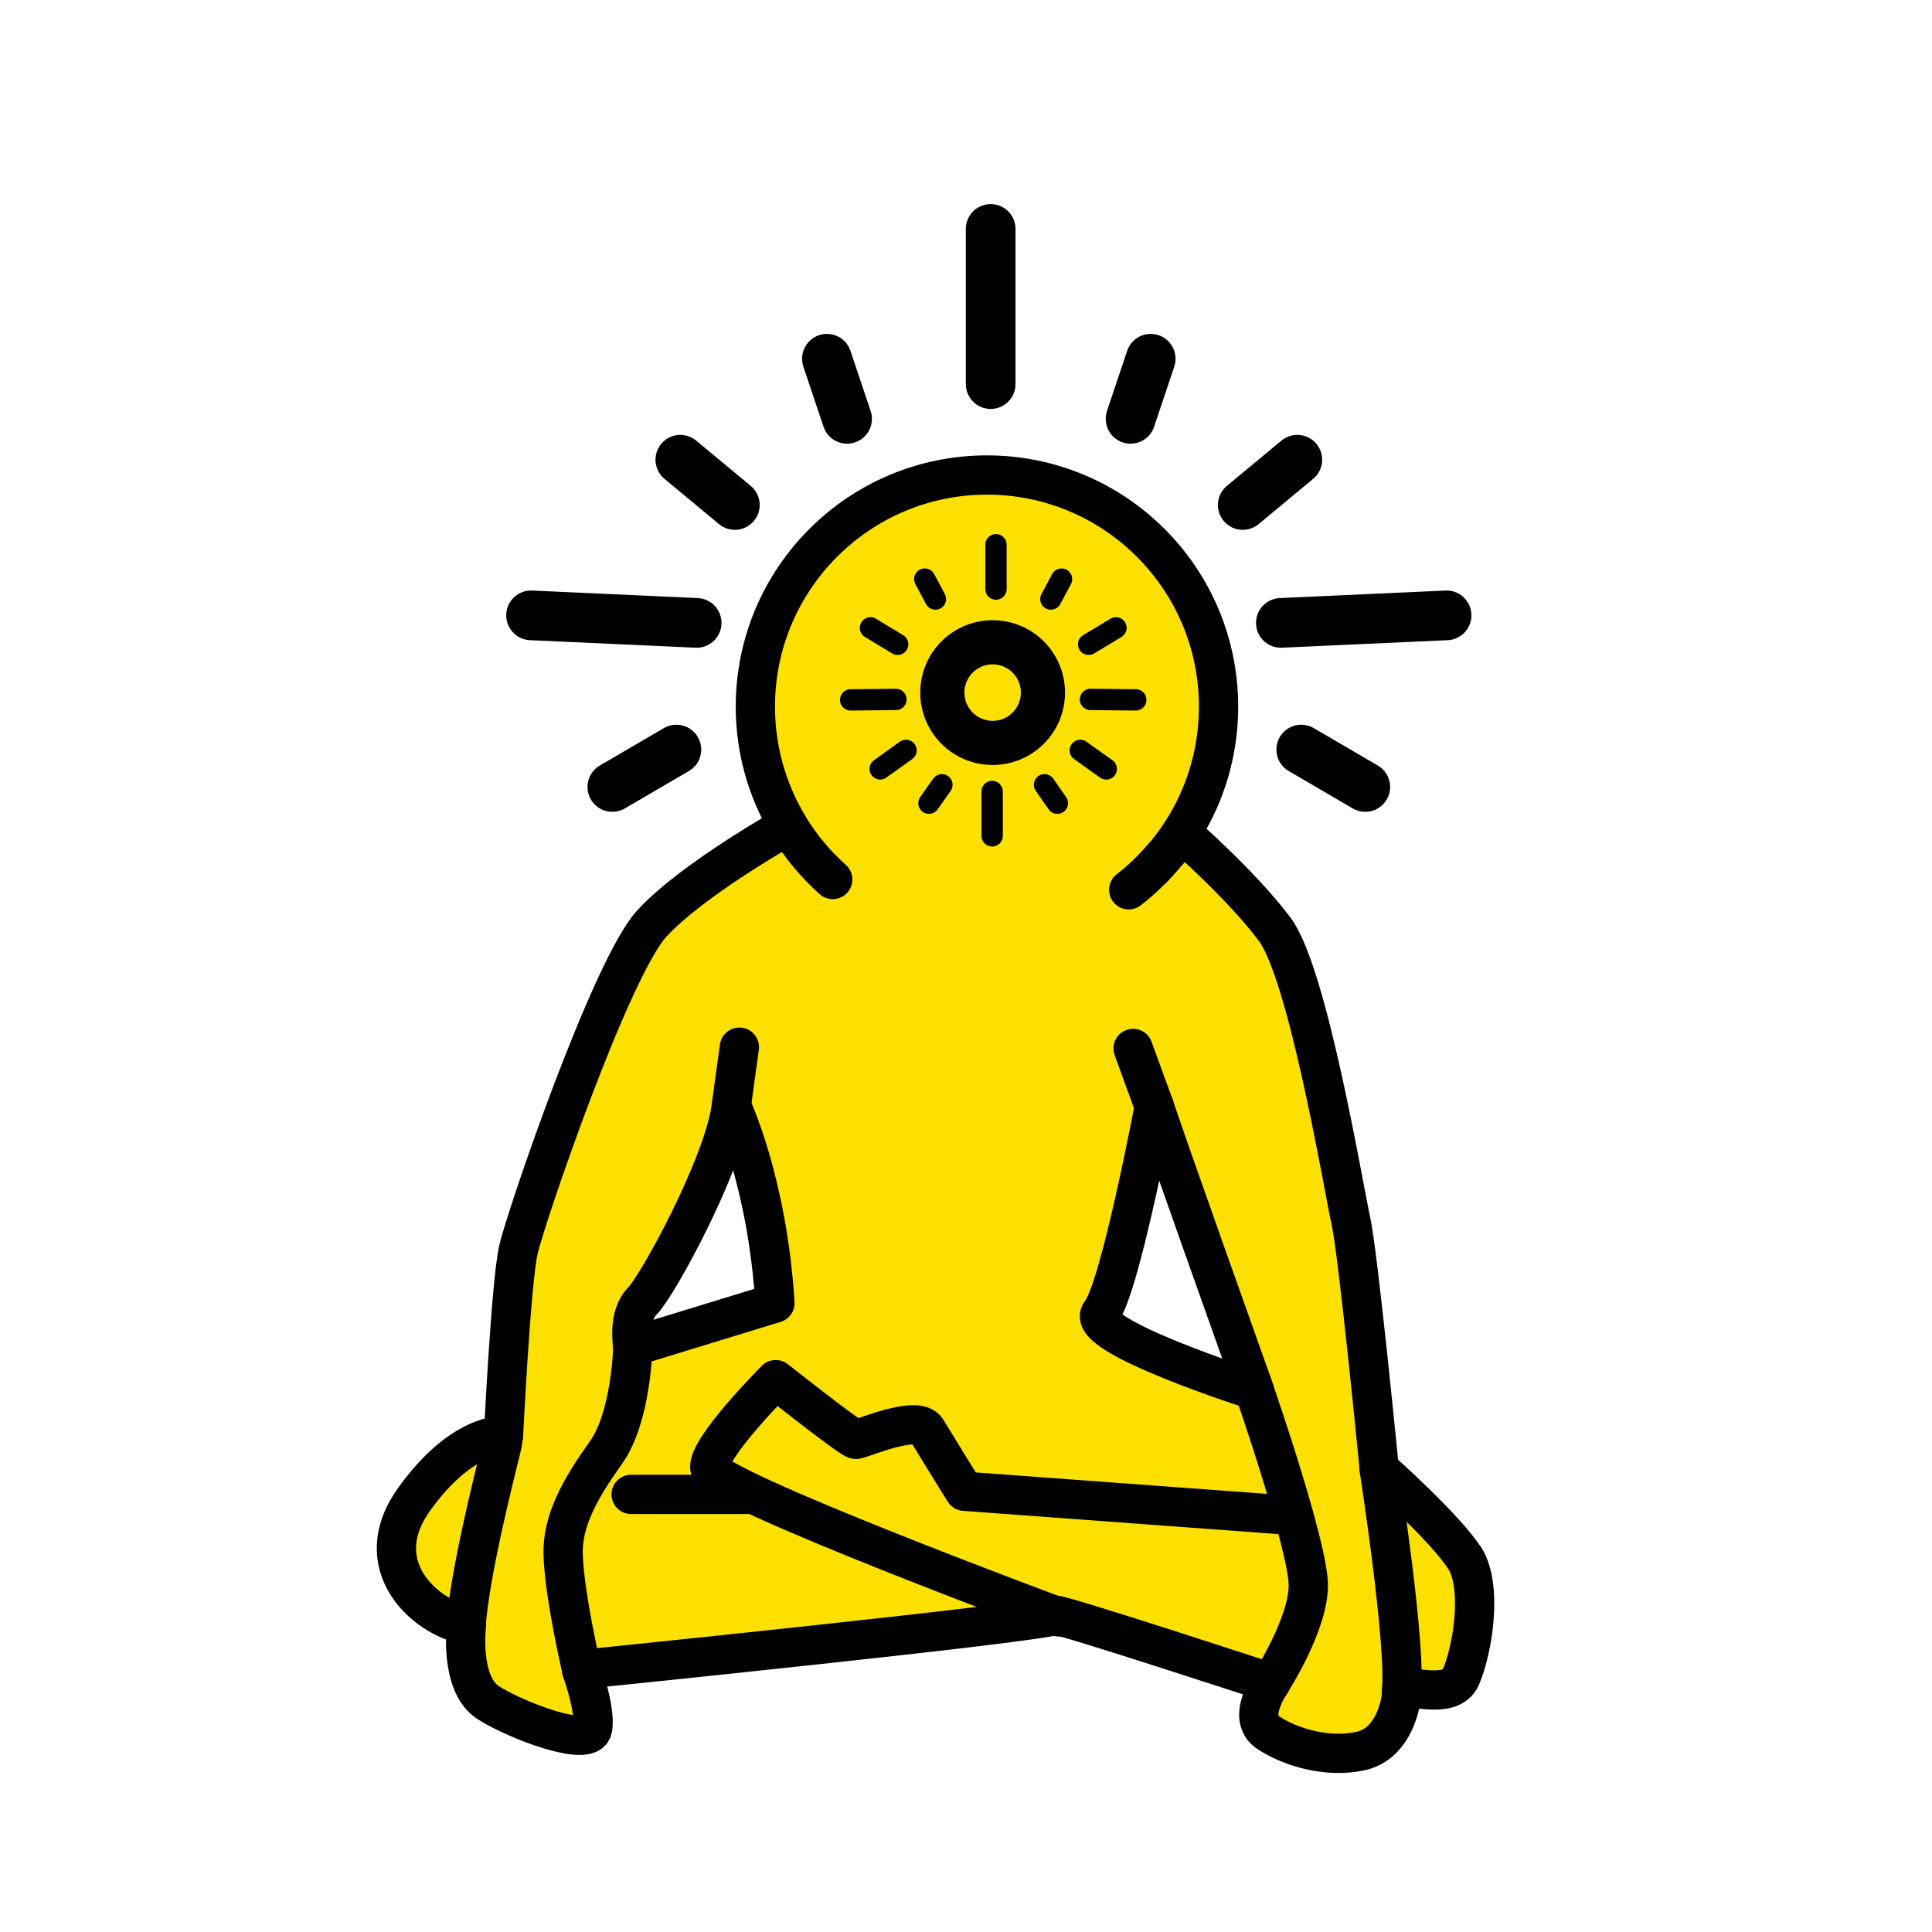
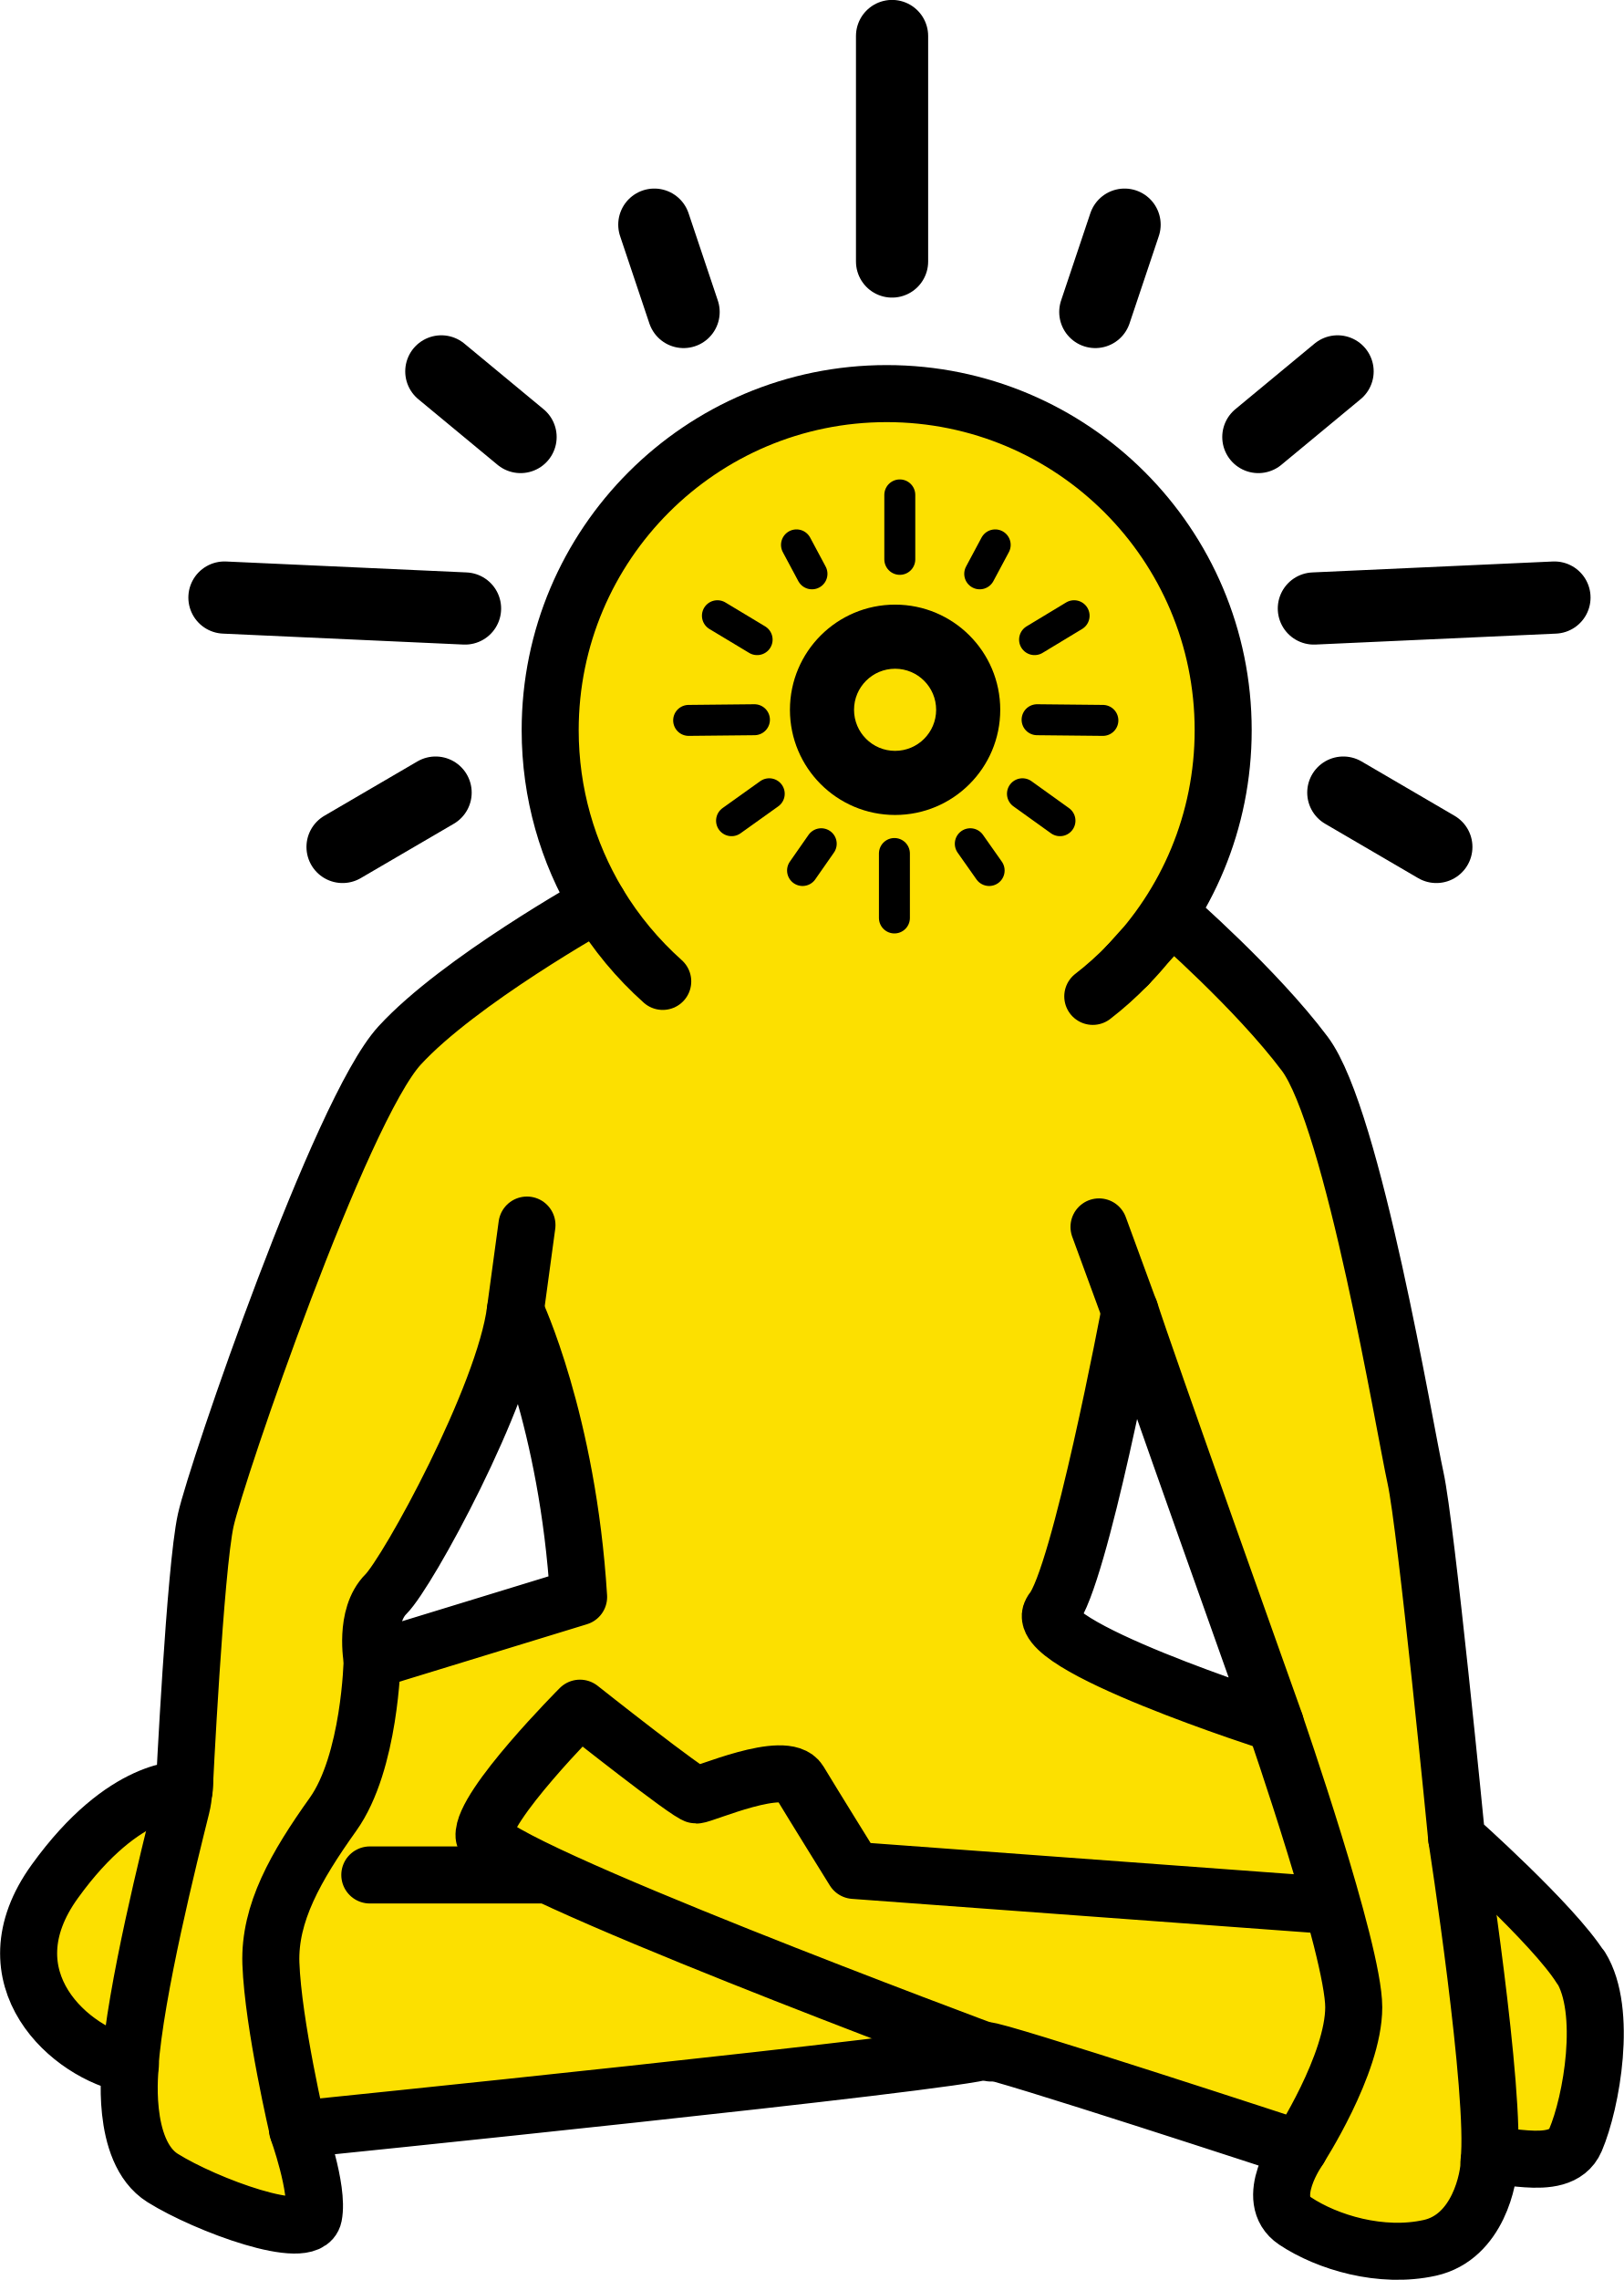
- <svg xmlns="http://www.w3.org/2000/svg" id="Layer_1" data-name="Layer 1" viewBox="0 0 166.84 166.84">
+ <svg xmlns="http://www.w3.org/2000/svg" id="Layer_1" data-name="Layer 1" viewBox="0 0 96.51 135.49">
  <defs>
    <style>
-       .cls-1, .cls-2, .cls-3 {
-         fill: none;
-       }
- 
-       .cls-2, .cls-4, .cls-5, .cls-6, .cls-3, .cls-7 {
+       .cls-1, .cls-2, .cls-3, .cls-4, .cls-5, .cls-6 {
        stroke: #000;
        stroke-linecap: round;
        stroke-linejoin: round;
      }

-       .cls-2, .cls-4, .cls-7 {
+       .cls-1, .cls-2, .cls-6 {
        stroke-width: 3.39px;
      }

-       .cls-4, .cls-5 {
+       .cls-1, .cls-5 {
+         fill: none;
+       }
+ 
+       .cls-2, .cls-3 {
        fill: #4b9dd6;
      }

-       .cls-5 {
+       .cls-3 {
        stroke-width: 4.29px;
      }

-       .cls-6, .cls-3 {
+       .cls-4, .cls-5 {
        stroke-width: 1.84px;
      }

-       .cls-7, .cls-8 {
+       .cls-6, .cls-7 {
        fill: #fce000;
      }
    </style>
  </defs>
-   <rect class="cls-1" width="166.84" height="166.84" />
+   <path class="cls-6" d="M93.95,116.93c-1.6-2.56-7.37-7.69-7.37-7.69,0,0-1.81-18.54-2.45-21.43-.64-2.88-3.7-21.35-6.58-25.19s-7.89-8.2-7.89-8.2l-2.63,2.93c3.51-3.6,5.67-8.53,5.67-13.96,0-11.05-8.96-20-20-20s-20,8.96-20,20c0,3.76,1.04,7.27,2.84,10.28-.04.02-8.27,4.62-11.79,8.46-3.53,3.85-10.88,25.32-11.52,28.2-.64,2.88-1.28,16.02-1.28,16.02,0,0-3.53-.32-7.69,5.45-4.17,5.77.96,10.26,4.49,10.9,0,0-.64,5.13,1.92,6.73,2.56,1.6,8.65,3.85,8.97,2.24.32-1.6-.96-5.13-.96-5.13,0,0,39.31-4,40.94-4.68.35-.15,18.59,5.83,18.59,5.83,0,0-2.16,3.01-.24,4.29,1.92,1.28,5.13,2.24,8.01,1.6s3.53-4.17,3.53-5.13,4.17.96,5.13-1.28c.96-2.24,1.92-7.69.32-10.26ZM22.12,98.66s-.49-2.62.82-3.93c1.31-1.31,7.04-11.78,7.69-16.85,0,0,3.11,6.54,3.76,17.02l-12.27,3.76ZM62.54,95.71c1.64-1.96,4.62-17.81,4.62-17.81.65,2.13,8.64,24.52,8.64,24.52,0,0-14.89-4.74-13.25-6.71Z" />
+   <path class="cls-1" d="M67.03,57.35c-.65.67-1.34,1.29-2.08,1.86" />
+   <path class="cls-1" d="M39.39,58.32c-1.49-1.33-2.78-2.88-3.82-4.6" />
+   <path class="cls-1" d="M22.12,98.66s-.12,6.07-2.33,9.16c-2.21,3.1-3.79,5.87-3.69,8.85.13,3.63,1.62,9.96,1.62,9.96" />
+   <path class="cls-1" d="M10.97,105.89s-.03.86-.19,1.48c-.69,2.78-2.75,10.96-3.06,15.44" />
+   <path class="cls-1" d="M58.89,122s-29.99-11.13-30.12-12.89,5.7-7.6,5.7-7.6c0,0,6.51,5.16,6.92,5.16s5.29-2.17,6.11-.81,3.26,5.29,3.26,5.29l27.68,2.04" />
+   <line class="cls-1" x1="21.98" y1="111.42" x2="32.29" y2="111.42" />
+   <path class="cls-1" d="M75.79,102.42s4.67,13.47,4.67,16.86-3.26,8.41-3.26,8.41" />
+   <path class="cls-1" d="M86.58,109.24s2.37,15.25,1.92,19.23" />
+   <circle class="cls-4" cx="53.2" cy="42.18" r="5.33" />
+   <circle class="cls-7" cx="53.2" cy="42.18" r="2.44" />
+   <line class="cls-5" x1="53.16" y1="50.72" x2="53.16" y2="54.55" />
+   <line class="cls-5" x1="53.48" y1="29.41" x2="53.48" y2="33.24" />
  <g>
-     <path class="cls-7" d="M126.48,134.56c-1.6-2.56-7.37-7.69-7.37-7.69,0,0-1.81-18.54-2.45-21.43-.64-2.88-3.7-21.35-6.58-25.19s-7.89-8.2-7.89-8.2l-2.63,2.93c3.51-3.6,5.67-8.53,5.67-13.96,0-11.05-8.96-20-20-20s-20,8.96-20,20c0,3.76,1.04,7.27,2.84,10.28-.04.02-8.27,4.62-11.79,8.46-3.53,3.85-10.88,25.32-11.52,28.2-.64,2.88-1.28,16.02-1.28,16.02,0,0-3.53-.32-7.69,5.45-4.17,5.77.96,10.26,4.49,10.9,0,0-.64,5.13,1.92,6.73,2.56,1.6,8.65,3.85,8.97,2.24.32-1.6-.96-5.13-.96-5.13,0,0,39.31-4,40.94-4.68.35-.15,18.59,5.83,18.59,5.83,0,0-2.16,3.01-.24,4.29,1.92,1.28,5.13,2.24,8.01,1.6s3.53-4.17,3.53-5.13,4.17.96,5.13-1.28c.96-2.24,1.92-7.69.32-10.26ZM54.65,116.29s-.49-2.62.82-3.93c1.31-1.31,7.04-11.78,7.69-16.85,0,0,3.11,6.54,3.76,17.02l-12.27,3.76ZM95.06,113.34c1.64-1.96,4.62-17.81,4.62-17.81.65,2.13,8.64,24.52,8.64,24.52,0,0-14.89-4.74-13.25-6.71Z" />
-     <path class="cls-2" d="M99.55,74.98c-.65.67-1.34,1.29-2.08,1.86" />
-     <path class="cls-2" d="M71.91,75.95c-1.49-1.33-2.78-2.88-3.82-4.6" />
-     <path class="cls-2" d="M54.65,116.29s-.12,6.07-2.33,9.16c-2.21,3.1-3.79,5.87-3.69,8.85.13,3.63,1.62,9.96,1.62,9.96" />
-     <path class="cls-2" d="M43.49,123.52s-.03.86-.19,1.48c-.69,2.78-2.75,10.96-3.06,15.44" />
-     <path class="cls-2" d="M91.41,139.63s-29.99-11.13-30.12-12.89,5.7-7.6,5.7-7.6c0,0,6.51,5.16,6.92,5.16s5.29-2.17,6.11-.81,3.26,5.29,3.26,5.29l27.68,2.04" />
-     <line class="cls-2" x1="54.5" y1="129.05" x2="64.82" y2="129.05" />
-     <path class="cls-2" d="M108.31,120.05s4.67,13.47,4.67,16.86-3.26,8.41-3.26,8.41" />
-     <path class="cls-2" d="M119.1,126.87s2.37,15.25,1.92,19.23" />
-     <circle class="cls-6" cx="85.72" cy="59.81" r="5.33" />
-     <circle class="cls-8" cx="85.72" cy="59.81" r="2.44" />
-     <line class="cls-3" x1="85.68" y1="68.35" x2="85.68" y2="72.18" />
-     <line class="cls-3" x1="86.01" y1="47.04" x2="86.01" y2="50.87" />
    <g>
-       <g>
-         <line class="cls-3" x1="90.2" y1="67.77" x2="91.31" y2="69.36" />
-         <line class="cls-3" x1="93.29" y1="64.8" x2="95.53" y2="66.4" />
-       </g>
-       <line class="cls-3" x1="90.75" y1="51.73" x2="91.67" y2="50.01" />
-       <line class="cls-3" x1="94.01" y1="55.64" x2="96.37" y2="54.22" />
-       <line class="cls-3" x1="98.08" y1="60.44" x2="94.17" y2="60.4" />
+       <line class="cls-5" x1="57.67" y1="50.14" x2="58.79" y2="51.73" />
+       <line class="cls-5" x1="60.77" y1="47.17" x2="63" y2="48.77" />
+     </g>
+     <line class="cls-5" x1="58.23" y1="34.1" x2="59.15" y2="32.38" />
+     <line class="cls-5" x1="61.49" y1="38.01" x2="63.84" y2="36.59" />
+     <line class="cls-5" x1="65.55" y1="42.81" x2="61.64" y2="42.77" />
+   </g>
+   <g>
+     <g>
+       <line class="cls-5" x1="48.81" y1="50.14" x2="47.7" y2="51.73" />
+       <line class="cls-5" x1="45.72" y1="47.17" x2="43.48" y2="48.77" />
+     </g>
+     <line class="cls-5" x1="48.26" y1="34.1" x2="47.34" y2="32.38" />
+     <line class="cls-5" x1="45" y1="38.01" x2="42.64" y2="36.59" />
+     <line class="cls-5" x1="40.93" y1="42.81" x2="44.84" y2="42.77" />
+   </g>
+   <g>
+     <g>
+       <line class="cls-3" x1="79.84" y1="47.1" x2="85.37" y2="50.33" />
+       <line class="cls-3" x1="78.09" y1="36.16" x2="92.39" y2="35.51" />
+       <line class="cls-3" x1="74.79" y1="25.97" x2="79.5" y2="22.07" />
+       <line class="cls-3" x1="65.1" y1="18.54" x2="66.84" y2="13.35" />
    </g>
    <g>
-       <g>
-         <line class="cls-3" x1="81.34" y1="67.77" x2="80.22" y2="69.36" />
-         <line class="cls-3" x1="78.24" y1="64.8" x2="76.01" y2="66.4" />
-       </g>
-       <line class="cls-3" x1="80.78" y1="51.73" x2="79.86" y2="50.01" />
-       <line class="cls-3" x1="77.52" y1="55.64" x2="75.17" y2="54.22" />
-       <line class="cls-3" x1="73.46" y1="60.44" x2="77.37" y2="60.4" />
+       <line class="cls-3" x1="25.89" y1="47.1" x2="20.36" y2="50.33" />
+       <line class="cls-3" x1="27.64" y1="36.16" x2="13.34" y2="35.51" />
+       <line class="cls-3" x1="30.94" y1="25.97" x2="26.23" y2="22.07" />
+       <line class="cls-3" x1="40.63" y1="18.54" x2="38.89" y2="13.35" />
    </g>
-     <g>
-       <g>
-         <line class="cls-5" x1="112.37" y1="64.73" x2="117.9" y2="67.96" />
-         <line class="cls-5" x1="110.61" y1="53.79" x2="124.92" y2="53.14" />
-         <line class="cls-5" x1="107.32" y1="43.61" x2="112.03" y2="39.7" />
-         <line class="cls-5" x1="97.63" y1="36.17" x2="99.37" y2="30.98" />
-       </g>
-       <g>
-         <line class="cls-5" x1="58.41" y1="64.73" x2="52.88" y2="67.96" />
-         <line class="cls-5" x1="60.16" y1="53.79" x2="45.86" y2="53.14" />
-         <line class="cls-5" x1="63.46" y1="43.61" x2="58.75" y2="39.7" />
-         <line class="cls-5" x1="73.15" y1="36.17" x2="71.41" y2="30.98" />
-       </g>
-       <line class="cls-5" x1="85.55" y1="33.17" x2="85.55" y2="19.77" />
-     </g>
-     <line class="cls-4" x1="63.15" y1="95.51" x2="63.85" y2="90.43" />
-     <line class="cls-4" x1="97.85" y1="90.54" x2="99.67" y2="95.53" />
+     <line class="cls-3" x1="53.02" y1="15.54" x2="53.02" y2="2.14" />
  </g>
+   <line class="cls-2" x1="30.63" y1="77.88" x2="31.32" y2="72.8" />
+   <line class="cls-2" x1="65.32" y1="72.91" x2="67.15" y2="77.9" />
</svg>
